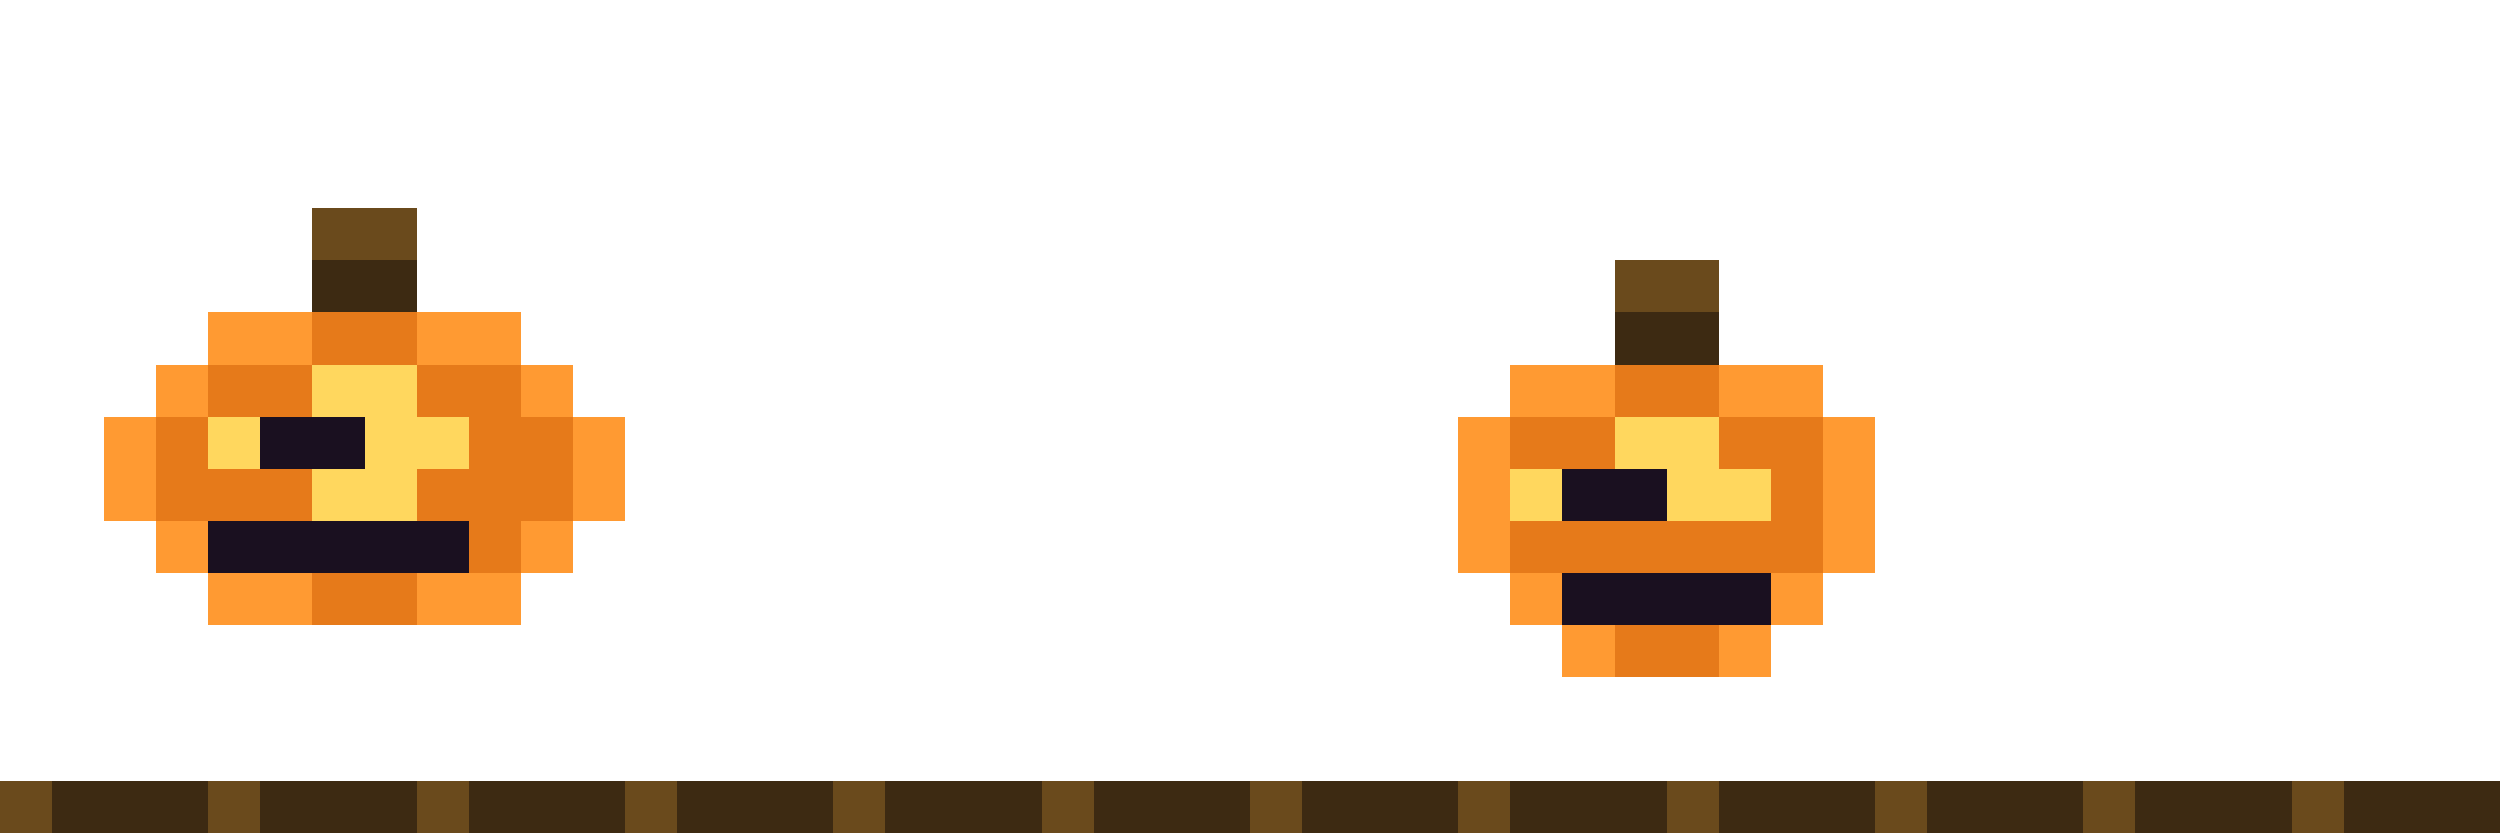
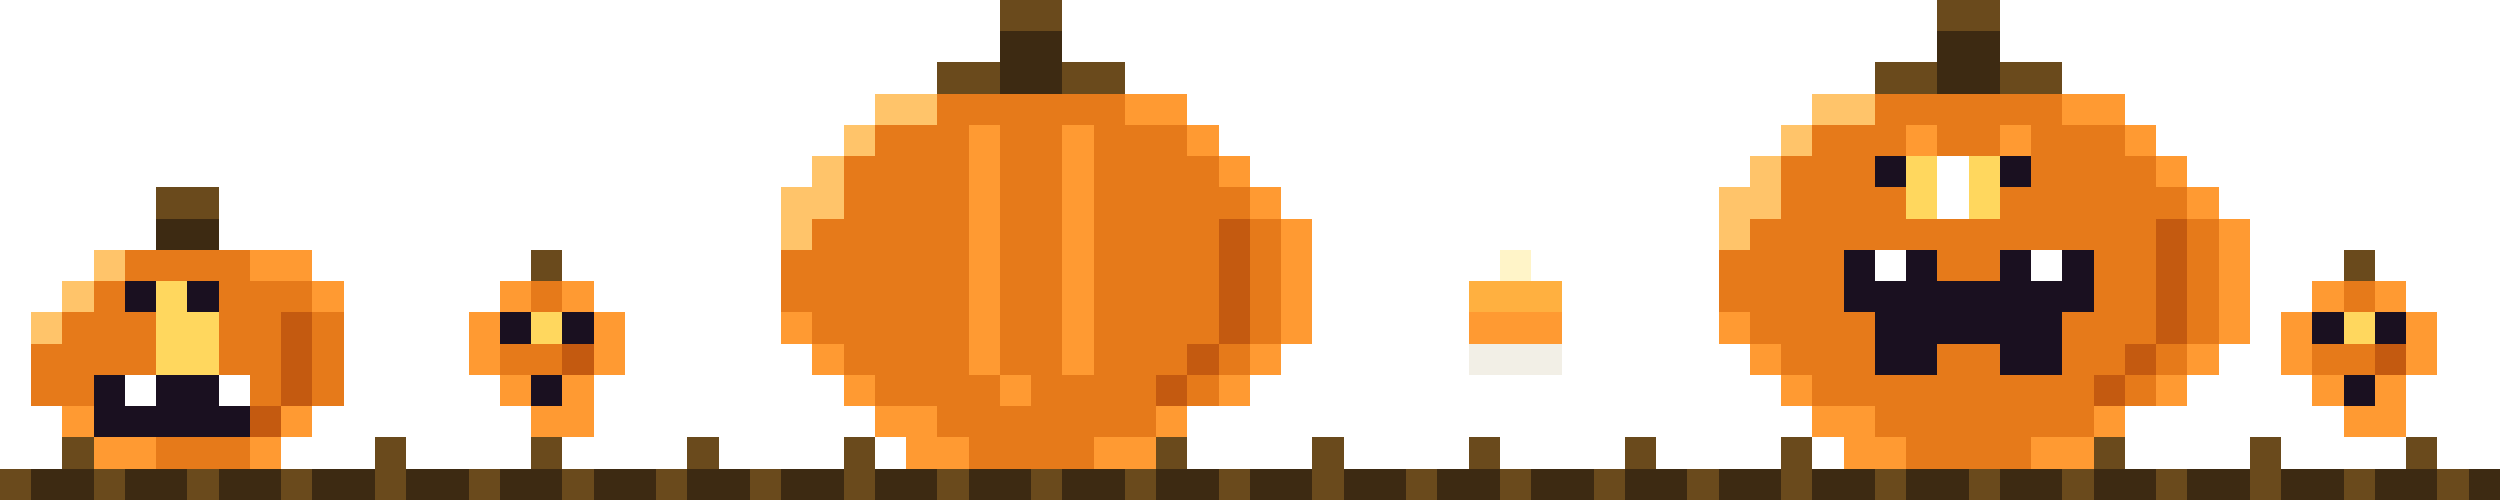
- <svg xmlns="http://www.w3.org/2000/svg" viewBox="0 0 48 16" width="48" height="16" shape-rendering="crispEdges" aria-hidden="true">
-   <rect x="6" y="4" width="2" height="1" fill="#6a4a1c" />
-   <rect x="6" y="5" width="2" height="1" fill="#3d2a12" />
-   <rect x="31" y="5" width="2" height="1" fill="#6a4a1c" />
-   <rect x="4" y="6" width="2" height="1" fill="#ff9a32" />
-   <rect x="6" y="6" width="2" height="1" fill="#e67a1a" />
-   <rect x="8" y="6" width="2" height="1" fill="#ff9a32" />
-   <rect x="31" y="6" width="2" height="1" fill="#3d2a12" />
-   <rect x="3" y="7" width="1" height="1" fill="#ff9a32" />
-   <rect x="4" y="7" width="2" height="1" fill="#e67a1a" />
-   <rect x="6" y="7" width="2" height="1" fill="#ffd75e" />
-   <rect x="8" y="7" width="2" height="1" fill="#e67a1a" />
-   <rect x="10" y="7" width="1" height="1" fill="#ff9a32" />
-   <rect x="29" y="7" width="2" height="1" fill="#ff9a32" />
-   <rect x="31" y="7" width="2" height="1" fill="#e67a1a" />
-   <rect x="33" y="7" width="2" height="1" fill="#ff9a32" />
-   <rect x="2" y="8" width="1" height="1" fill="#ff9a32" />
-   <rect x="3" y="8" width="1" height="1" fill="#e67a1a" />
-   <rect x="4" y="8" width="1" height="1" fill="#ffd75e" />
-   <rect x="5" y="8" width="2" height="1" fill="#1a1020" />
-   <rect x="7" y="8" width="2" height="1" fill="#ffd75e" />
-   <rect x="9" y="8" width="2" height="1" fill="#e67a1a" />
-   <rect x="11" y="8" width="1" height="1" fill="#ff9a32" />
-   <rect x="28" y="8" width="1" height="1" fill="#ff9a32" />
-   <rect x="29" y="8" width="2" height="1" fill="#e67a1a" />
-   <rect x="31" y="8" width="2" height="1" fill="#ffd75e" />
-   <rect x="33" y="8" width="2" height="1" fill="#e67a1a" />
-   <rect x="35" y="8" width="1" height="1" fill="#ff9a32" />
-   <rect x="2" y="9" width="1" height="1" fill="#ff9a32" />
-   <rect x="3" y="9" width="3" height="1" fill="#e67a1a" />
-   <rect x="6" y="9" width="2" height="1" fill="#ffd75e" />
-   <rect x="8" y="9" width="3" height="1" fill="#e67a1a" />
-   <rect x="11" y="9" width="1" height="1" fill="#ff9a32" />
-   <rect x="28" y="9" width="1" height="1" fill="#ff9a32" />
-   <rect x="29" y="9" width="1" height="1" fill="#ffd75e" />
-   <rect x="30" y="9" width="2" height="1" fill="#1a1020" />
-   <rect x="32" y="9" width="2" height="1" fill="#ffd75e" />
-   <rect x="34" y="9" width="1" height="1" fill="#e67a1a" />
-   <rect x="35" y="9" width="1" height="1" fill="#ff9a32" />
-   <rect x="3" y="10" width="1" height="1" fill="#ff9a32" />
-   <rect x="4" y="10" width="5" height="1" fill="#1a1020" />
-   <rect x="9" y="10" width="1" height="1" fill="#e67a1a" />
-   <rect x="10" y="10" width="1" height="1" fill="#ff9a32" />
-   <rect x="28" y="10" width="1" height="1" fill="#ff9a32" />
-   <rect x="29" y="10" width="6" height="1" fill="#e67a1a" />
-   <rect x="35" y="10" width="1" height="1" fill="#ff9a32" />
-   <rect x="4" y="11" width="2" height="1" fill="#ff9a32" />
-   <rect x="6" y="11" width="2" height="1" fill="#e67a1a" />
-   <rect x="8" y="11" width="2" height="1" fill="#ff9a32" />
-   <rect x="29" y="11" width="1" height="1" fill="#ff9a32" />
-   <rect x="30" y="11" width="4" height="1" fill="#1a1020" />
+ <svg xmlns="http://www.w3.org/2000/svg" viewBox="0 0 80 16" width="80" height="16" shape-rendering="crispEdges" aria-hidden="true">
+   <rect x="32" y="0" width="2" height="1" fill="#6a4a1c" />
+   <rect x="62" y="0" width="2" height="1" fill="#6a4a1c" />
+   <rect x="32" y="1" width="2" height="1" fill="#3d2a12" />
+   <rect x="62" y="1" width="2" height="1" fill="#3d2a12" />
+   <rect x="30" y="2" width="2" height="1" fill="#6a4a1c" />
+   <rect x="32" y="2" width="2" height="1" fill="#3d2a12" />
+   <rect x="34" y="2" width="2" height="1" fill="#6a4a1c" />
+   <rect x="60" y="2" width="2" height="1" fill="#6a4a1c" />
+   <rect x="62" y="2" width="2" height="1" fill="#3d2a12" />
+   <rect x="64" y="2" width="2" height="1" fill="#6a4a1c" />
+   <rect x="28" y="3" width="2" height="1" fill="#ffc46a" />
+   <rect x="30" y="3" width="6" height="1" fill="#e67a1a" />
+   <rect x="36" y="3" width="2" height="1" fill="#ff9a32" />
+   <rect x="58" y="3" width="2" height="1" fill="#ffc46a" />
+   <rect x="60" y="3" width="6" height="1" fill="#e67a1a" />
+   <rect x="66" y="3" width="2" height="1" fill="#ff9a32" />
+   <rect x="27" y="4" width="1" height="1" fill="#ffc46a" />
+   <rect x="28" y="4" width="3" height="1" fill="#e67a1a" />
+   <rect x="31" y="4" width="1" height="1" fill="#ff9a32" />
+   <rect x="32" y="4" width="2" height="1" fill="#e67a1a" />
+   <rect x="34" y="4" width="1" height="1" fill="#ff9a32" />
+   <rect x="35" y="4" width="3" height="1" fill="#e67a1a" />
+   <rect x="38" y="4" width="1" height="1" fill="#ff9a32" />
+   <rect x="57" y="4" width="1" height="1" fill="#ffc46a" />
+   <rect x="58" y="4" width="3" height="1" fill="#e67a1a" />
+   <rect x="61" y="4" width="1" height="1" fill="#ff9a32" />
+   <rect x="62" y="4" width="2" height="1" fill="#e67a1a" />
+   <rect x="64" y="4" width="1" height="1" fill="#ff9a32" />
+   <rect x="65" y="4" width="3" height="1" fill="#e67a1a" />
+   <rect x="68" y="4" width="1" height="1" fill="#ff9a32" />
+   <rect x="26" y="5" width="1" height="1" fill="#ffc46a" />
+   <rect x="27" y="5" width="4" height="1" fill="#e67a1a" />
+   <rect x="31" y="5" width="1" height="1" fill="#ff9a32" />
+   <rect x="32" y="5" width="2" height="1" fill="#e67a1a" />
+   <rect x="34" y="5" width="1" height="1" fill="#ff9a32" />
+   <rect x="35" y="5" width="4" height="1" fill="#e67a1a" />
+   <rect x="39" y="5" width="1" height="1" fill="#ff9a32" />
+   <rect x="56" y="5" width="1" height="1" fill="#ffc46a" />
+   <rect x="57" y="5" width="3" height="1" fill="#e67a1a" />
+   <rect x="60" y="5" width="1" height="1" fill="#1a1020" />
+   <rect x="61" y="5" width="1" height="1" fill="#ffd75e" />
+   <rect x="63" y="5" width="1" height="1" fill="#ffd75e" />
+   <rect x="64" y="5" width="1" height="1" fill="#1a1020" />
+   <rect x="65" y="5" width="4" height="1" fill="#e67a1a" />
+   <rect x="69" y="5" width="1" height="1" fill="#ff9a32" />
+   <rect x="5" y="6" width="2" height="1" fill="#6a4a1c" />
+   <rect x="25" y="6" width="2" height="1" fill="#ffc46a" />
+   <rect x="27" y="6" width="4" height="1" fill="#e67a1a" />
+   <rect x="31" y="6" width="1" height="1" fill="#ff9a32" />
+   <rect x="32" y="6" width="2" height="1" fill="#e67a1a" />
+   <rect x="34" y="6" width="1" height="1" fill="#ff9a32" />
+   <rect x="35" y="6" width="5" height="1" fill="#e67a1a" />
+   <rect x="40" y="6" width="1" height="1" fill="#ff9a32" />
+   <rect x="55" y="6" width="2" height="1" fill="#ffc46a" />
+   <rect x="57" y="6" width="4" height="1" fill="#e67a1a" />
+   <rect x="61" y="6" width="1" height="1" fill="#ffd75e" />
+   <rect x="63" y="6" width="1" height="1" fill="#ffd75e" />
+   <rect x="64" y="6" width="6" height="1" fill="#e67a1a" />
+   <rect x="70" y="6" width="1" height="1" fill="#ff9a32" />
+   <rect x="5" y="7" width="2" height="1" fill="#3d2a12" />
+   <rect x="25" y="7" width="1" height="1" fill="#ffc46a" />
+   <rect x="26" y="7" width="5" height="1" fill="#e67a1a" />
+   <rect x="31" y="7" width="1" height="1" fill="#ff9a32" />
+   <rect x="32" y="7" width="2" height="1" fill="#e67a1a" />
+   <rect x="34" y="7" width="1" height="1" fill="#ff9a32" />
+   <rect x="35" y="7" width="4" height="1" fill="#e67a1a" />
+   <rect x="39" y="7" width="1" height="1" fill="#c45a10" />
+   <rect x="40" y="7" width="1" height="1" fill="#e67a1a" />
+   <rect x="41" y="7" width="1" height="1" fill="#ff9a32" />
+   <rect x="55" y="7" width="1" height="1" fill="#ffc46a" />
+   <rect x="56" y="7" width="13" height="1" fill="#e67a1a" />
+   <rect x="69" y="7" width="1" height="1" fill="#c45a10" />
+   <rect x="70" y="7" width="1" height="1" fill="#e67a1a" />
+   <rect x="71" y="7" width="1" height="1" fill="#ff9a32" />
+   <rect x="3" y="8" width="1" height="1" fill="#ffc46a" />
+   <rect x="4" y="8" width="4" height="1" fill="#e67a1a" />
+   <rect x="8" y="8" width="2" height="1" fill="#ff9a32" />
+   <rect x="17" y="8" width="1" height="1" fill="#6a4a1c" />
+   <rect x="25" y="8" width="6" height="1" fill="#e67a1a" />
+   <rect x="31" y="8" width="1" height="1" fill="#ff9a32" />
+   <rect x="32" y="8" width="2" height="1" fill="#e67a1a" />
+   <rect x="34" y="8" width="1" height="1" fill="#ff9a32" />
+   <rect x="35" y="8" width="4" height="1" fill="#e67a1a" />
+   <rect x="39" y="8" width="1" height="1" fill="#c45a10" />
+   <rect x="40" y="8" width="1" height="1" fill="#e67a1a" />
+   <rect x="41" y="8" width="1" height="1" fill="#ff9a32" />
+   <rect x="48" y="8" width="1" height="1" fill="#fff4c8" />
+   <rect x="55" y="8" width="4" height="1" fill="#e67a1a" />
+   <rect x="59" y="8" width="1" height="1" fill="#1a1020" />
+   <rect x="61" y="8" width="1" height="1" fill="#1a1020" />
+   <rect x="62" y="8" width="2" height="1" fill="#e67a1a" />
+   <rect x="64" y="8" width="1" height="1" fill="#1a1020" />
+   <rect x="66" y="8" width="1" height="1" fill="#1a1020" />
+   <rect x="67" y="8" width="2" height="1" fill="#e67a1a" />
+   <rect x="69" y="8" width="1" height="1" fill="#c45a10" />
+   <rect x="70" y="8" width="1" height="1" fill="#e67a1a" />
+   <rect x="71" y="8" width="1" height="1" fill="#ff9a32" />
+   <rect x="75" y="8" width="1" height="1" fill="#6a4a1c" />
+   <rect x="2" y="9" width="1" height="1" fill="#ffc46a" />
+   <rect x="3" y="9" width="1" height="1" fill="#e67a1a" />
+   <rect x="4" y="9" width="1" height="1" fill="#1a1020" />
+   <rect x="5" y="9" width="1" height="1" fill="#ffd75e" />
+   <rect x="6" y="9" width="1" height="1" fill="#1a1020" />
+   <rect x="7" y="9" width="3" height="1" fill="#e67a1a" />
+   <rect x="10" y="9" width="1" height="1" fill="#ff9a32" />
+   <rect x="16" y="9" width="1" height="1" fill="#ff9a32" />
+   <rect x="17" y="9" width="1" height="1" fill="#e67a1a" />
+   <rect x="18" y="9" width="1" height="1" fill="#ff9a32" />
+   <rect x="25" y="9" width="6" height="1" fill="#e67a1a" />
+   <rect x="31" y="9" width="1" height="1" fill="#ff9a32" />
+   <rect x="32" y="9" width="2" height="1" fill="#e67a1a" />
+   <rect x="34" y="9" width="1" height="1" fill="#ff9a32" />
+   <rect x="35" y="9" width="4" height="1" fill="#e67a1a" />
+   <rect x="39" y="9" width="1" height="1" fill="#c45a10" />
+   <rect x="40" y="9" width="1" height="1" fill="#e67a1a" />
+   <rect x="41" y="9" width="1" height="1" fill="#ff9a32" />
+   <rect x="47" y="9" width="3" height="1" fill="#ffb040" />
+   <rect x="55" y="9" width="4" height="1" fill="#e67a1a" />
+   <rect x="59" y="9" width="8" height="1" fill="#1a1020" />
+   <rect x="67" y="9" width="2" height="1" fill="#e67a1a" />
+   <rect x="69" y="9" width="1" height="1" fill="#c45a10" />
+   <rect x="70" y="9" width="1" height="1" fill="#e67a1a" />
+   <rect x="71" y="9" width="1" height="1" fill="#ff9a32" />
+   <rect x="74" y="9" width="1" height="1" fill="#ff9a32" />
+   <rect x="75" y="9" width="1" height="1" fill="#e67a1a" />
+   <rect x="76" y="9" width="1" height="1" fill="#ff9a32" />
+   <rect x="1" y="10" width="1" height="1" fill="#ffc46a" />
+   <rect x="2" y="10" width="3" height="1" fill="#e67a1a" />
+   <rect x="5" y="10" width="2" height="1" fill="#ffd75e" />
+   <rect x="7" y="10" width="2" height="1" fill="#e67a1a" />
+   <rect x="9" y="10" width="1" height="1" fill="#c45a10" />
+   <rect x="10" y="10" width="1" height="1" fill="#e67a1a" />
+   <rect x="15" y="10" width="1" height="1" fill="#ff9a32" />
+   <rect x="16" y="10" width="1" height="1" fill="#1a1020" />
+   <rect x="17" y="10" width="1" height="1" fill="#ffd75e" />
+   <rect x="18" y="10" width="1" height="1" fill="#1a1020" />
+   <rect x="19" y="10" width="1" height="1" fill="#ff9a32" />
+   <rect x="25" y="10" width="1" height="1" fill="#ff9a32" />
+   <rect x="26" y="10" width="5" height="1" fill="#e67a1a" />
+   <rect x="31" y="10" width="1" height="1" fill="#ff9a32" />
+   <rect x="32" y="10" width="2" height="1" fill="#e67a1a" />
+   <rect x="34" y="10" width="1" height="1" fill="#ff9a32" />
+   <rect x="35" y="10" width="4" height="1" fill="#e67a1a" />
+   <rect x="39" y="10" width="1" height="1" fill="#c45a10" />
+   <rect x="40" y="10" width="1" height="1" fill="#e67a1a" />
+   <rect x="41" y="10" width="1" height="1" fill="#ff9a32" />
+   <rect x="47" y="10" width="3" height="1" fill="#ff9a32" />
+   <rect x="55" y="10" width="1" height="1" fill="#ff9a32" />
+   <rect x="56" y="10" width="4" height="1" fill="#e67a1a" />
+   <rect x="60" y="10" width="6" height="1" fill="#1a1020" />
+   <rect x="66" y="10" width="3" height="1" fill="#e67a1a" />
+   <rect x="69" y="10" width="1" height="1" fill="#c45a10" />
+   <rect x="70" y="10" width="1" height="1" fill="#e67a1a" />
+   <rect x="71" y="10" width="1" height="1" fill="#ff9a32" />
+   <rect x="73" y="10" width="1" height="1" fill="#ff9a32" />
+   <rect x="74" y="10" width="1" height="1" fill="#1a1020" />
+   <rect x="75" y="10" width="1" height="1" fill="#ffd75e" />
+   <rect x="76" y="10" width="1" height="1" fill="#1a1020" />
+   <rect x="77" y="10" width="1" height="1" fill="#ff9a32" />
+   <rect x="1" y="11" width="4" height="1" fill="#e67a1a" />
+   <rect x="5" y="11" width="2" height="1" fill="#ffd75e" />
+   <rect x="7" y="11" width="2" height="1" fill="#e67a1a" />
+   <rect x="9" y="11" width="1" height="1" fill="#c45a10" />
+   <rect x="10" y="11" width="1" height="1" fill="#e67a1a" />
+   <rect x="15" y="11" width="1" height="1" fill="#ff9a32" />
+   <rect x="16" y="11" width="2" height="1" fill="#e67a1a" />
+   <rect x="18" y="11" width="1" height="1" fill="#c45a10" />
+   <rect x="19" y="11" width="1" height="1" fill="#ff9a32" />
+   <rect x="26" y="11" width="1" height="1" fill="#ff9a32" />
+   <rect x="27" y="11" width="4" height="1" fill="#e67a1a" />
+   <rect x="31" y="11" width="1" height="1" fill="#ff9a32" />
+   <rect x="32" y="11" width="2" height="1" fill="#e67a1a" />
  <rect x="34" y="11" width="1" height="1" fill="#ff9a32" />
-   <rect x="30" y="12" width="1" height="1" fill="#ff9a32" />
-   <rect x="31" y="12" width="2" height="1" fill="#e67a1a" />
-   <rect x="33" y="12" width="1" height="1" fill="#ff9a32" />
+   <rect x="35" y="11" width="3" height="1" fill="#e67a1a" />
+   <rect x="38" y="11" width="1" height="1" fill="#c45a10" />
+   <rect x="39" y="11" width="1" height="1" fill="#e67a1a" />
+   <rect x="40" y="11" width="1" height="1" fill="#ff9a32" />
+   <rect x="47" y="11" width="3" height="1" fill="#f2efe6" />
+   <rect x="56" y="11" width="1" height="1" fill="#ff9a32" />
+   <rect x="57" y="11" width="3" height="1" fill="#e67a1a" />
+   <rect x="60" y="11" width="2" height="1" fill="#1a1020" />
+   <rect x="62" y="11" width="2" height="1" fill="#e67a1a" />
+   <rect x="64" y="11" width="2" height="1" fill="#1a1020" />
+   <rect x="66" y="11" width="2" height="1" fill="#e67a1a" />
+   <rect x="68" y="11" width="1" height="1" fill="#c45a10" />
+   <rect x="69" y="11" width="1" height="1" fill="#e67a1a" />
+   <rect x="70" y="11" width="1" height="1" fill="#ff9a32" />
+   <rect x="73" y="11" width="1" height="1" fill="#ff9a32" />
+   <rect x="74" y="11" width="2" height="1" fill="#e67a1a" />
+   <rect x="76" y="11" width="1" height="1" fill="#c45a10" />
+   <rect x="77" y="11" width="1" height="1" fill="#ff9a32" />
+   <rect x="1" y="12" width="2" height="1" fill="#e67a1a" />
+   <rect x="3" y="12" width="1" height="1" fill="#1a1020" />
+   <rect x="5" y="12" width="2" height="1" fill="#1a1020" />
+   <rect x="8" y="12" width="1" height="1" fill="#e67a1a" />
+   <rect x="9" y="12" width="1" height="1" fill="#c45a10" />
+   <rect x="10" y="12" width="1" height="1" fill="#e67a1a" />
+   <rect x="16" y="12" width="1" height="1" fill="#ff9a32" />
+   <rect x="17" y="12" width="1" height="1" fill="#1a1020" />
+   <rect x="18" y="12" width="1" height="1" fill="#ff9a32" />
+   <rect x="27" y="12" width="1" height="1" fill="#ff9a32" />
+   <rect x="28" y="12" width="4" height="1" fill="#e67a1a" />
+   <rect x="32" y="12" width="1" height="1" fill="#ff9a32" />
+   <rect x="33" y="12" width="4" height="1" fill="#e67a1a" />
+   <rect x="37" y="12" width="1" height="1" fill="#c45a10" />
+   <rect x="38" y="12" width="1" height="1" fill="#e67a1a" />
+   <rect x="39" y="12" width="1" height="1" fill="#ff9a32" />
+   <rect x="57" y="12" width="1" height="1" fill="#ff9a32" />
+   <rect x="58" y="12" width="9" height="1" fill="#e67a1a" />
+   <rect x="67" y="12" width="1" height="1" fill="#c45a10" />
+   <rect x="68" y="12" width="1" height="1" fill="#e67a1a" />
+   <rect x="69" y="12" width="1" height="1" fill="#ff9a32" />
+   <rect x="74" y="12" width="1" height="1" fill="#ff9a32" />
+   <rect x="75" y="12" width="1" height="1" fill="#1a1020" />
+   <rect x="76" y="12" width="1" height="1" fill="#ff9a32" />
+   <rect x="2" y="13" width="1" height="1" fill="#ff9a32" />
+   <rect x="3" y="13" width="5" height="1" fill="#1a1020" />
+   <rect x="8" y="13" width="1" height="1" fill="#c45a10" />
+   <rect x="9" y="13" width="1" height="1" fill="#ff9a32" />
+   <rect x="17" y="13" width="2" height="1" fill="#ff9a32" />
+   <rect x="28" y="13" width="2" height="1" fill="#ff9a32" />
+   <rect x="30" y="13" width="7" height="1" fill="#e67a1a" />
+   <rect x="37" y="13" width="1" height="1" fill="#ff9a32" />
+   <rect x="58" y="13" width="2" height="1" fill="#ff9a32" />
+   <rect x="60" y="13" width="7" height="1" fill="#e67a1a" />
+   <rect x="67" y="13" width="1" height="1" fill="#ff9a32" />
+   <rect x="75" y="13" width="2" height="1" fill="#ff9a32" />
+   <rect x="2" y="14" width="1" height="1" fill="#6a4a1c" />
+   <rect x="3" y="14" width="2" height="1" fill="#ff9a32" />
+   <rect x="5" y="14" width="3" height="1" fill="#e67a1a" />
+   <rect x="8" y="14" width="1" height="1" fill="#ff9a32" />
+   <rect x="12" y="14" width="1" height="1" fill="#6a4a1c" />
+   <rect x="17" y="14" width="1" height="1" fill="#6a4a1c" />
+   <rect x="22" y="14" width="1" height="1" fill="#6a4a1c" />
+   <rect x="27" y="14" width="1" height="1" fill="#6a4a1c" />
+   <rect x="29" y="14" width="2" height="1" fill="#ff9a32" />
+   <rect x="31" y="14" width="4" height="1" fill="#e67a1a" />
+   <rect x="35" y="14" width="2" height="1" fill="#ff9a32" />
+   <rect x="37" y="14" width="1" height="1" fill="#6a4a1c" />
+   <rect x="42" y="14" width="1" height="1" fill="#6a4a1c" />
+   <rect x="47" y="14" width="1" height="1" fill="#6a4a1c" />
+   <rect x="52" y="14" width="1" height="1" fill="#6a4a1c" />
+   <rect x="57" y="14" width="1" height="1" fill="#6a4a1c" />
+   <rect x="59" y="14" width="2" height="1" fill="#ff9a32" />
+   <rect x="61" y="14" width="4" height="1" fill="#e67a1a" />
+   <rect x="65" y="14" width="2" height="1" fill="#ff9a32" />
+   <rect x="67" y="14" width="1" height="1" fill="#6a4a1c" />
+   <rect x="72" y="14" width="1" height="1" fill="#6a4a1c" />
+   <rect x="77" y="14" width="1" height="1" fill="#6a4a1c" />
  <rect x="0" y="15" width="1" height="1" fill="#6a4a1c" />
-   <rect x="1" y="15" width="3" height="1" fill="#3d2a12" />
-   <rect x="4" y="15" width="1" height="1" fill="#6a4a1c" />
-   <rect x="5" y="15" width="3" height="1" fill="#3d2a12" />
-   <rect x="8" y="15" width="1" height="1" fill="#6a4a1c" />
-   <rect x="9" y="15" width="3" height="1" fill="#3d2a12" />
+   <rect x="1" y="15" width="2" height="1" fill="#3d2a12" />
+   <rect x="3" y="15" width="1" height="1" fill="#6a4a1c" />
+   <rect x="4" y="15" width="2" height="1" fill="#3d2a12" />
+   <rect x="6" y="15" width="1" height="1" fill="#6a4a1c" />
+   <rect x="7" y="15" width="2" height="1" fill="#3d2a12" />
+   <rect x="9" y="15" width="1" height="1" fill="#6a4a1c" />
+   <rect x="10" y="15" width="2" height="1" fill="#3d2a12" />
  <rect x="12" y="15" width="1" height="1" fill="#6a4a1c" />
-   <rect x="13" y="15" width="3" height="1" fill="#3d2a12" />
-   <rect x="16" y="15" width="1" height="1" fill="#6a4a1c" />
-   <rect x="17" y="15" width="3" height="1" fill="#3d2a12" />
-   <rect x="20" y="15" width="1" height="1" fill="#6a4a1c" />
-   <rect x="21" y="15" width="3" height="1" fill="#3d2a12" />
+   <rect x="13" y="15" width="2" height="1" fill="#3d2a12" />
+   <rect x="15" y="15" width="1" height="1" fill="#6a4a1c" />
+   <rect x="16" y="15" width="2" height="1" fill="#3d2a12" />
+   <rect x="18" y="15" width="1" height="1" fill="#6a4a1c" />
+   <rect x="19" y="15" width="2" height="1" fill="#3d2a12" />
+   <rect x="21" y="15" width="1" height="1" fill="#6a4a1c" />
+   <rect x="22" y="15" width="2" height="1" fill="#3d2a12" />
  <rect x="24" y="15" width="1" height="1" fill="#6a4a1c" />
-   <rect x="25" y="15" width="3" height="1" fill="#3d2a12" />
-   <rect x="28" y="15" width="1" height="1" fill="#6a4a1c" />
-   <rect x="29" y="15" width="3" height="1" fill="#3d2a12" />
-   <rect x="32" y="15" width="1" height="1" fill="#6a4a1c" />
-   <rect x="33" y="15" width="3" height="1" fill="#3d2a12" />
+   <rect x="25" y="15" width="2" height="1" fill="#3d2a12" />
+   <rect x="27" y="15" width="1" height="1" fill="#6a4a1c" />
+   <rect x="28" y="15" width="2" height="1" fill="#3d2a12" />
+   <rect x="30" y="15" width="1" height="1" fill="#6a4a1c" />
+   <rect x="31" y="15" width="2" height="1" fill="#3d2a12" />
+   <rect x="33" y="15" width="1" height="1" fill="#6a4a1c" />
+   <rect x="34" y="15" width="2" height="1" fill="#3d2a12" />
  <rect x="36" y="15" width="1" height="1" fill="#6a4a1c" />
-   <rect x="37" y="15" width="3" height="1" fill="#3d2a12" />
-   <rect x="40" y="15" width="1" height="1" fill="#6a4a1c" />
-   <rect x="41" y="15" width="3" height="1" fill="#3d2a12" />
-   <rect x="44" y="15" width="1" height="1" fill="#6a4a1c" />
-   <rect x="45" y="15" width="3" height="1" fill="#3d2a12" />
+   <rect x="37" y="15" width="2" height="1" fill="#3d2a12" />
+   <rect x="39" y="15" width="1" height="1" fill="#6a4a1c" />
+   <rect x="40" y="15" width="2" height="1" fill="#3d2a12" />
+   <rect x="42" y="15" width="1" height="1" fill="#6a4a1c" />
+   <rect x="43" y="15" width="2" height="1" fill="#3d2a12" />
+   <rect x="45" y="15" width="1" height="1" fill="#6a4a1c" />
+   <rect x="46" y="15" width="2" height="1" fill="#3d2a12" />
+   <rect x="48" y="15" width="1" height="1" fill="#6a4a1c" />
+   <rect x="49" y="15" width="2" height="1" fill="#3d2a12" />
+   <rect x="51" y="15" width="1" height="1" fill="#6a4a1c" />
+   <rect x="52" y="15" width="2" height="1" fill="#3d2a12" />
+   <rect x="54" y="15" width="1" height="1" fill="#6a4a1c" />
+   <rect x="55" y="15" width="2" height="1" fill="#3d2a12" />
+   <rect x="57" y="15" width="1" height="1" fill="#6a4a1c" />
+   <rect x="58" y="15" width="2" height="1" fill="#3d2a12" />
+   <rect x="60" y="15" width="1" height="1" fill="#6a4a1c" />
+   <rect x="61" y="15" width="2" height="1" fill="#3d2a12" />
+   <rect x="63" y="15" width="1" height="1" fill="#6a4a1c" />
+   <rect x="64" y="15" width="2" height="1" fill="#3d2a12" />
+   <rect x="66" y="15" width="1" height="1" fill="#6a4a1c" />
+   <rect x="67" y="15" width="2" height="1" fill="#3d2a12" />
+   <rect x="69" y="15" width="1" height="1" fill="#6a4a1c" />
+   <rect x="70" y="15" width="2" height="1" fill="#3d2a12" />
+   <rect x="72" y="15" width="1" height="1" fill="#6a4a1c" />
+   <rect x="73" y="15" width="2" height="1" fill="#3d2a12" />
+   <rect x="75" y="15" width="1" height="1" fill="#6a4a1c" />
+   <rect x="76" y="15" width="2" height="1" fill="#3d2a12" />
+   <rect x="78" y="15" width="1" height="1" fill="#6a4a1c" />
+   <rect x="79" y="15" width="1" height="1" fill="#3d2a12" />
</svg>
